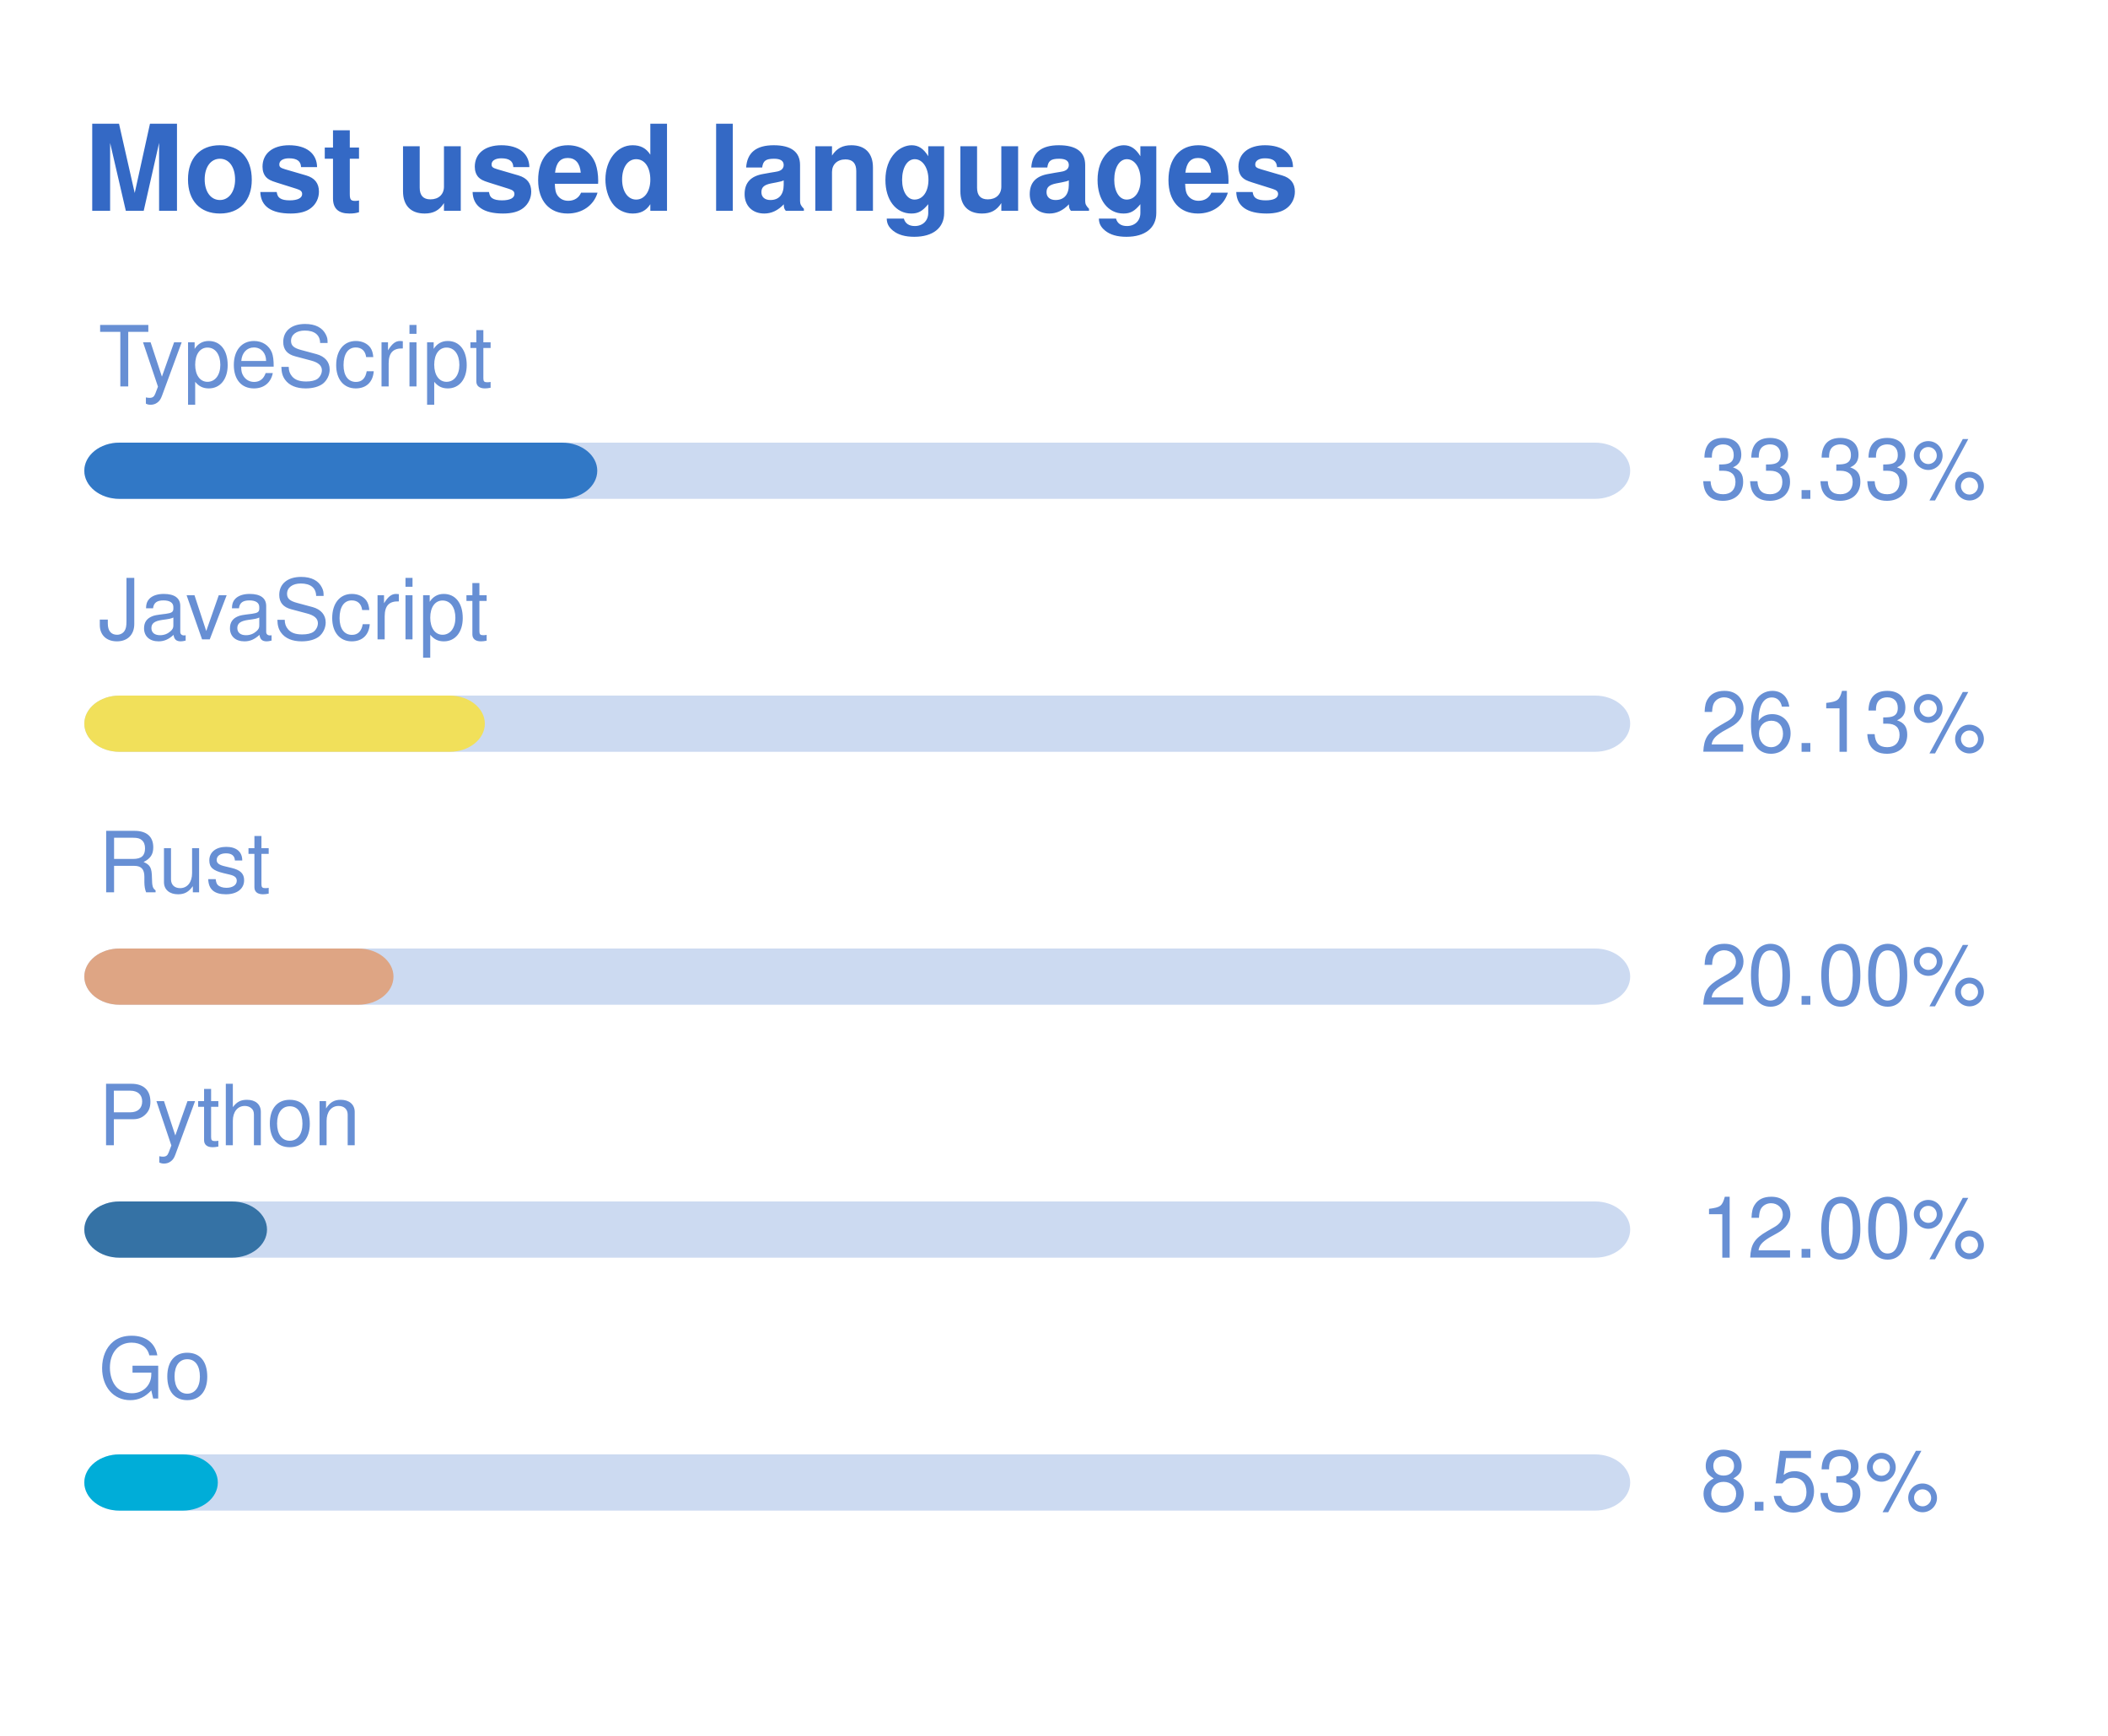
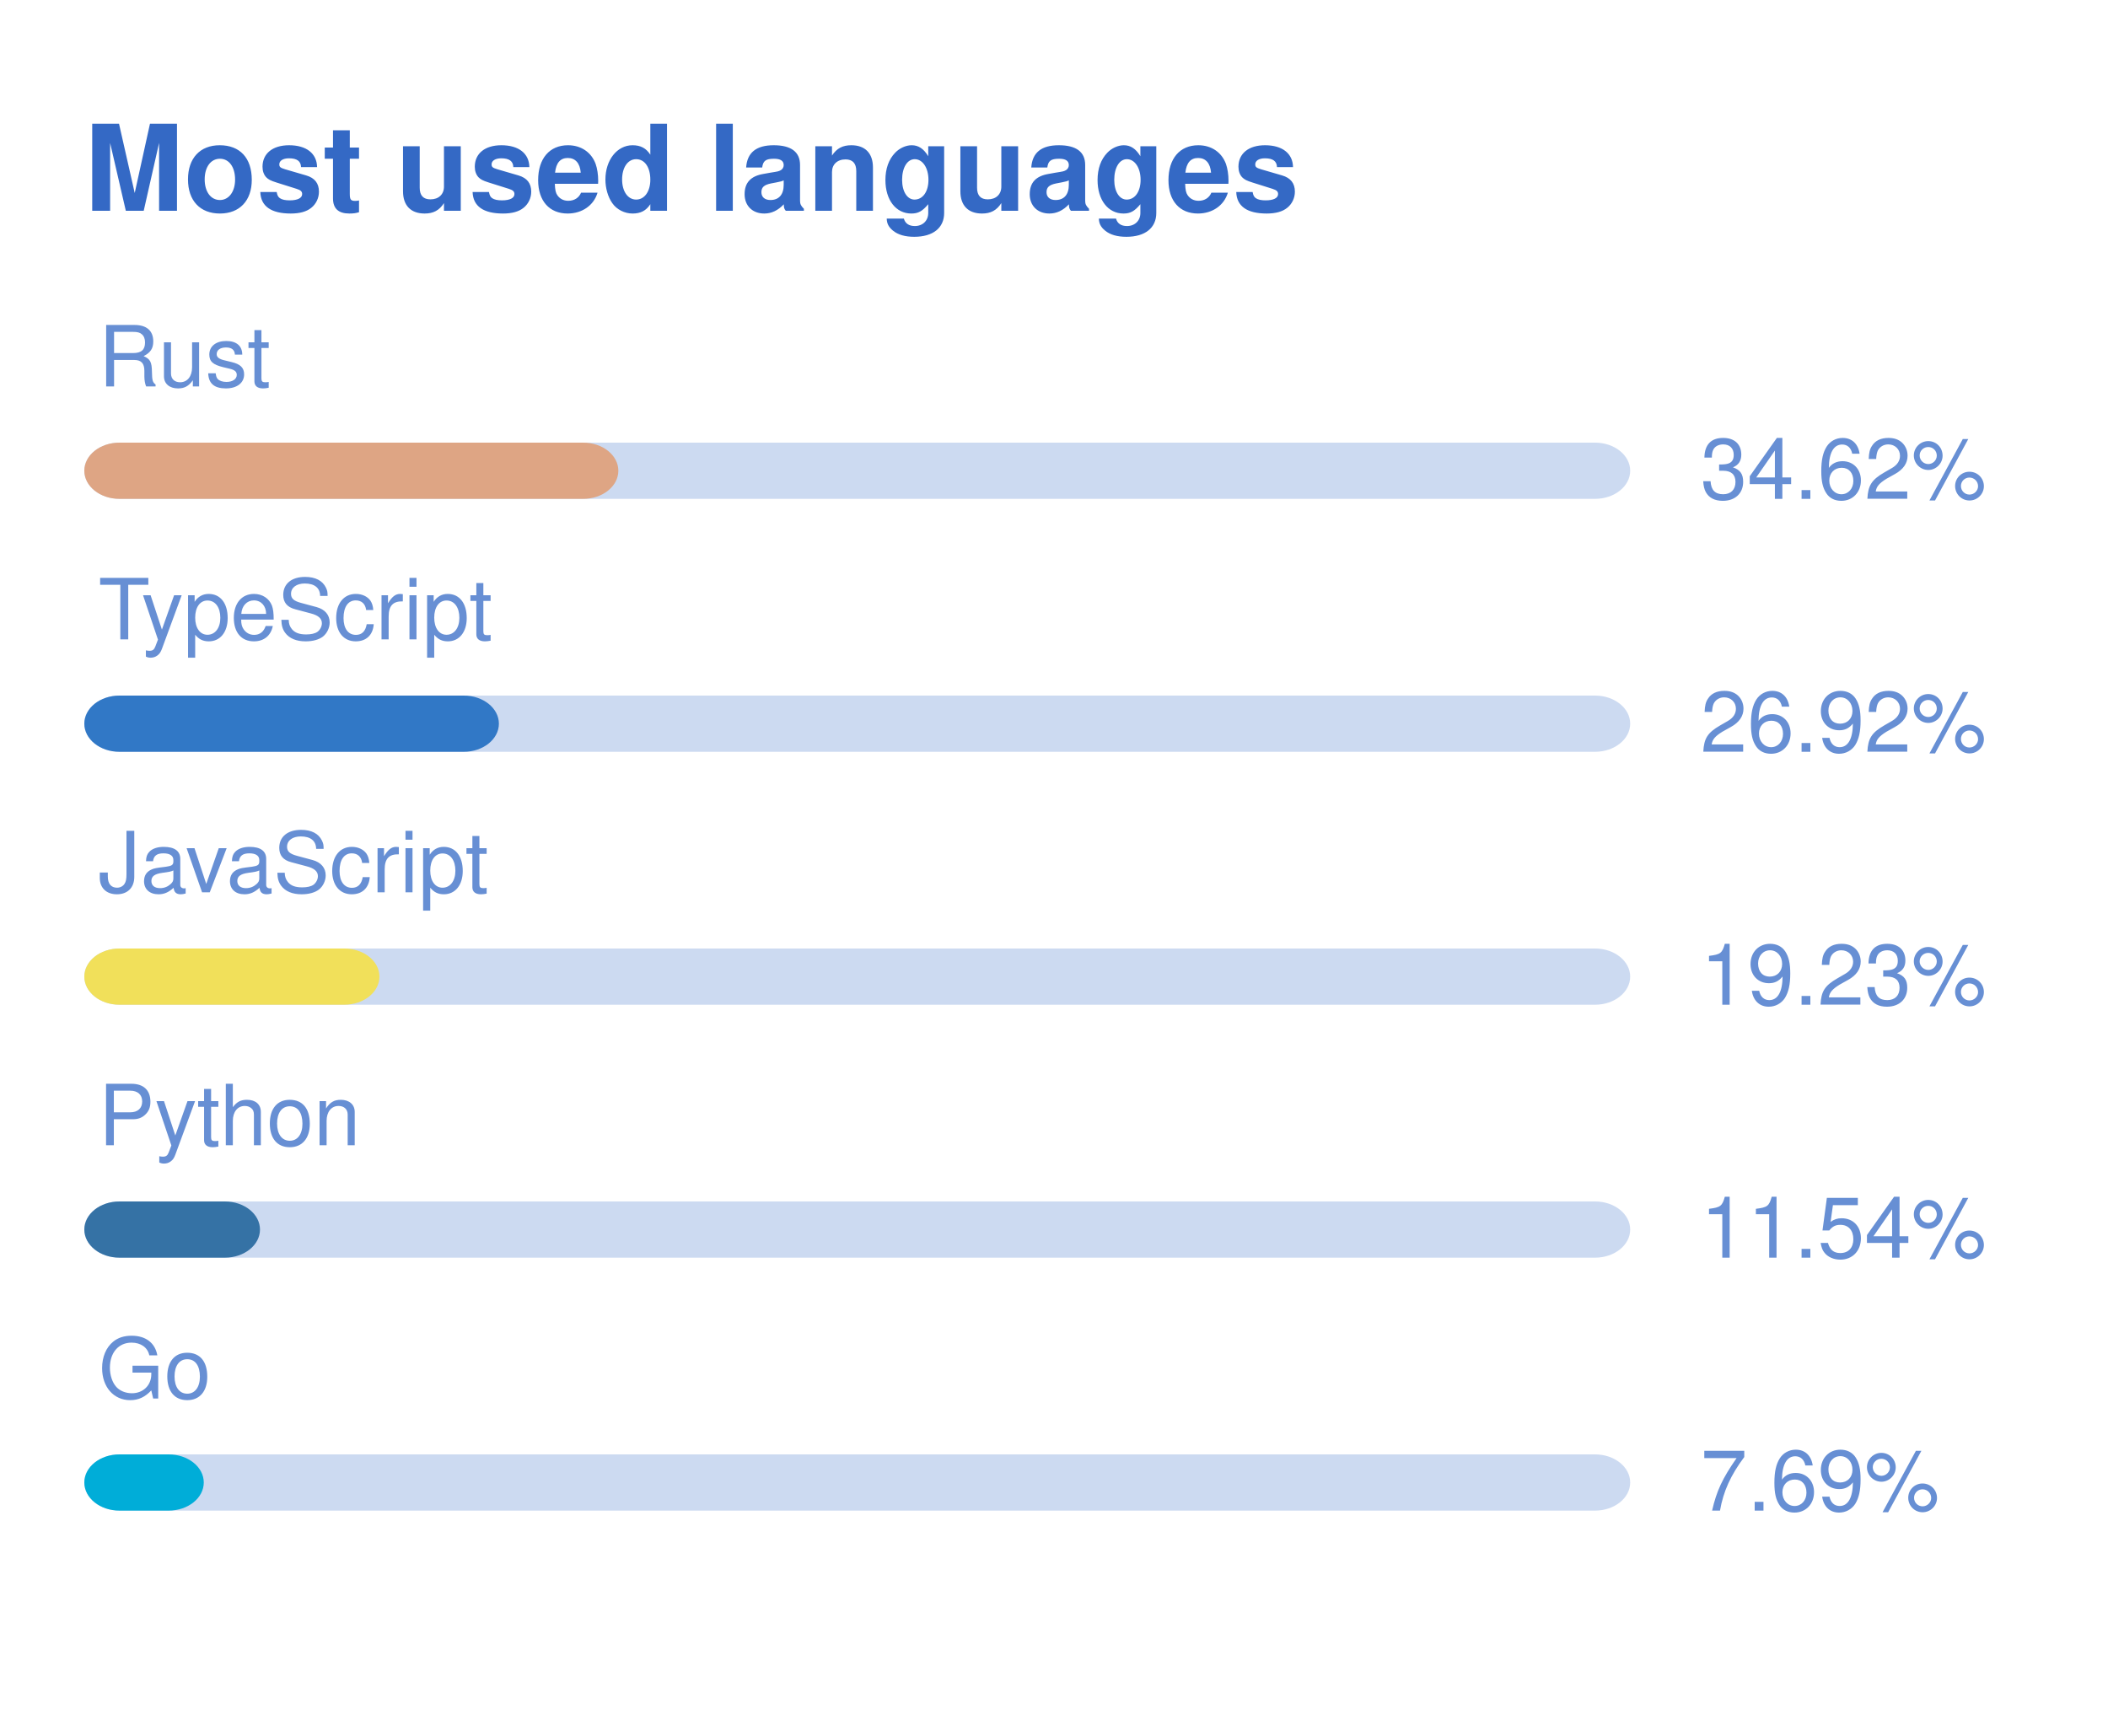
<svg xmlns="http://www.w3.org/2000/svg" width="300" height="247" viewBox="0 0 300 247" fill="none" role="img" aria-labelledby="title-id" aria-describedby="description-id">
  <style>
  /* 
    * Card styles for GitHub StatCrab
    * 
    * This file contains the styles for the base card component.
  */
  
  .title {
    font: 800 17px "Helvetica Neue", Helvetica, Arial, sans-serif;
  }
  
  .statsCard &gt; .row &gt; .label, .statsCard &gt; .row &gt; .value {
    font: 600 15px "Helvetica Neue", Helvetica, Arial, sans-serif;
  }
  
  .langsCard &gt; .row &gt; .label, .langsCard &gt; .row &gt; .value {
    font: 400 12px "Helvetica Neue", Helvetica, Arial, sans-serif;
  }
  
  /**
   * Transparent Blue theme.
   */
  
  .title {
    fill: #3469c5;
  }
  
  .label, .value {
    fill: #678fd4;
  }
  
  .icon {
    fill: #3469c5;
  }
  
  .background {
    fill: #ffffff00;
    stroke: #ccdaf1;
  }
  
  .progressBarBackground {
    fill: #ccdaf1;
  }
  </style>
  <g transform="translate(12, 30)">
    <text x="0" y="0" class="title">Most used languages</text>
  </g>
  <g class="langsCard" x="0" y="0">
    <g class="row">
-       <text x="14" y="55" class="label">TypeScript</text>
-       <text x="242" y="71" class="value">33.33%</text>
+       <text x="14" y="55" class="label">Rust</text>
+       <text x="242" y="71" class="value">34.62%</text>
      <svg width="220" x="12" y="63">
        <rect rx="5" ry="5" x="0" y="0" width="220" height="8" class="progressBarBackground" />
-         <rect rx="5" ry="5" x="0" y="0" width="73" height="8" fill="#3178c6" />
+         <rect rx="5" ry="5" x="0" y="0" width="76" height="8" fill="#dea584" />
      </svg>
    </g>
    <g class="row">
-       <text x="14" y="91" class="label">JavaScript</text>
-       <text x="242" y="107" class="value">26.13%</text>
+       <text x="14" y="91" class="label">TypeScript</text>
+       <text x="242" y="107" class="value">26.92%</text>
      <svg width="220" x="12" y="99">
        <rect rx="5" ry="5" x="0" y="0" width="220" height="8" class="progressBarBackground" />
-         <rect rx="5" ry="5" x="0" y="0" width="57" height="8" fill="#f1e05a" />
+         <rect rx="5" ry="5" x="0" y="0" width="59" height="8" fill="#3178c6" />
      </svg>
    </g>
    <g class="row">
-       <text x="14" y="127" class="label">Rust</text>
-       <text x="242" y="143" class="value">20.00%</text>
+       <text x="14" y="127" class="label">JavaScript</text>
+       <text x="242" y="143" class="value">19.23%</text>
      <svg width="220" x="12" y="135">
        <rect rx="5" ry="5" x="0" y="0" width="220" height="8" class="progressBarBackground" />
-         <rect rx="5" ry="5" x="0" y="0" width="44" height="8" fill="#dea584" />
+         <rect rx="5" ry="5" x="0" y="0" width="42" height="8" fill="#f1e05a" />
      </svg>
    </g>
    <g class="row">
      <text x="14" y="163" class="label">Python</text>
-       <text x="242" y="179" class="value">12.00%</text>
+       <text x="242" y="179" class="value">11.54%</text>
      <svg width="220" x="12" y="171">
        <rect rx="5" ry="5" x="0" y="0" width="220" height="8" class="progressBarBackground" />
-         <rect rx="5" ry="5" x="0" y="0" width="26" height="8" fill="#3572A5" />
+         <rect rx="5" ry="5" x="0" y="0" width="25" height="8" fill="#3572A5" />
      </svg>
    </g>
    <g class="row">
      <text x="14" y="199" class="label">Go</text>
-       <text x="242" y="215" class="value">8.53%</text>
+       <text x="242" y="215" class="value">7.69%</text>
      <svg width="220" x="12" y="207">
        <rect rx="5" ry="5" x="0" y="0" width="220" height="8" class="progressBarBackground" />
-         <rect rx="5" ry="5" x="0" y="0" width="19" height="8" fill="#00ADD8" />
+         <rect rx="5" ry="5" x="0" y="0" width="17" height="8" fill="#00ADD8" />
      </svg>
    </g>
  </g>
</svg>
